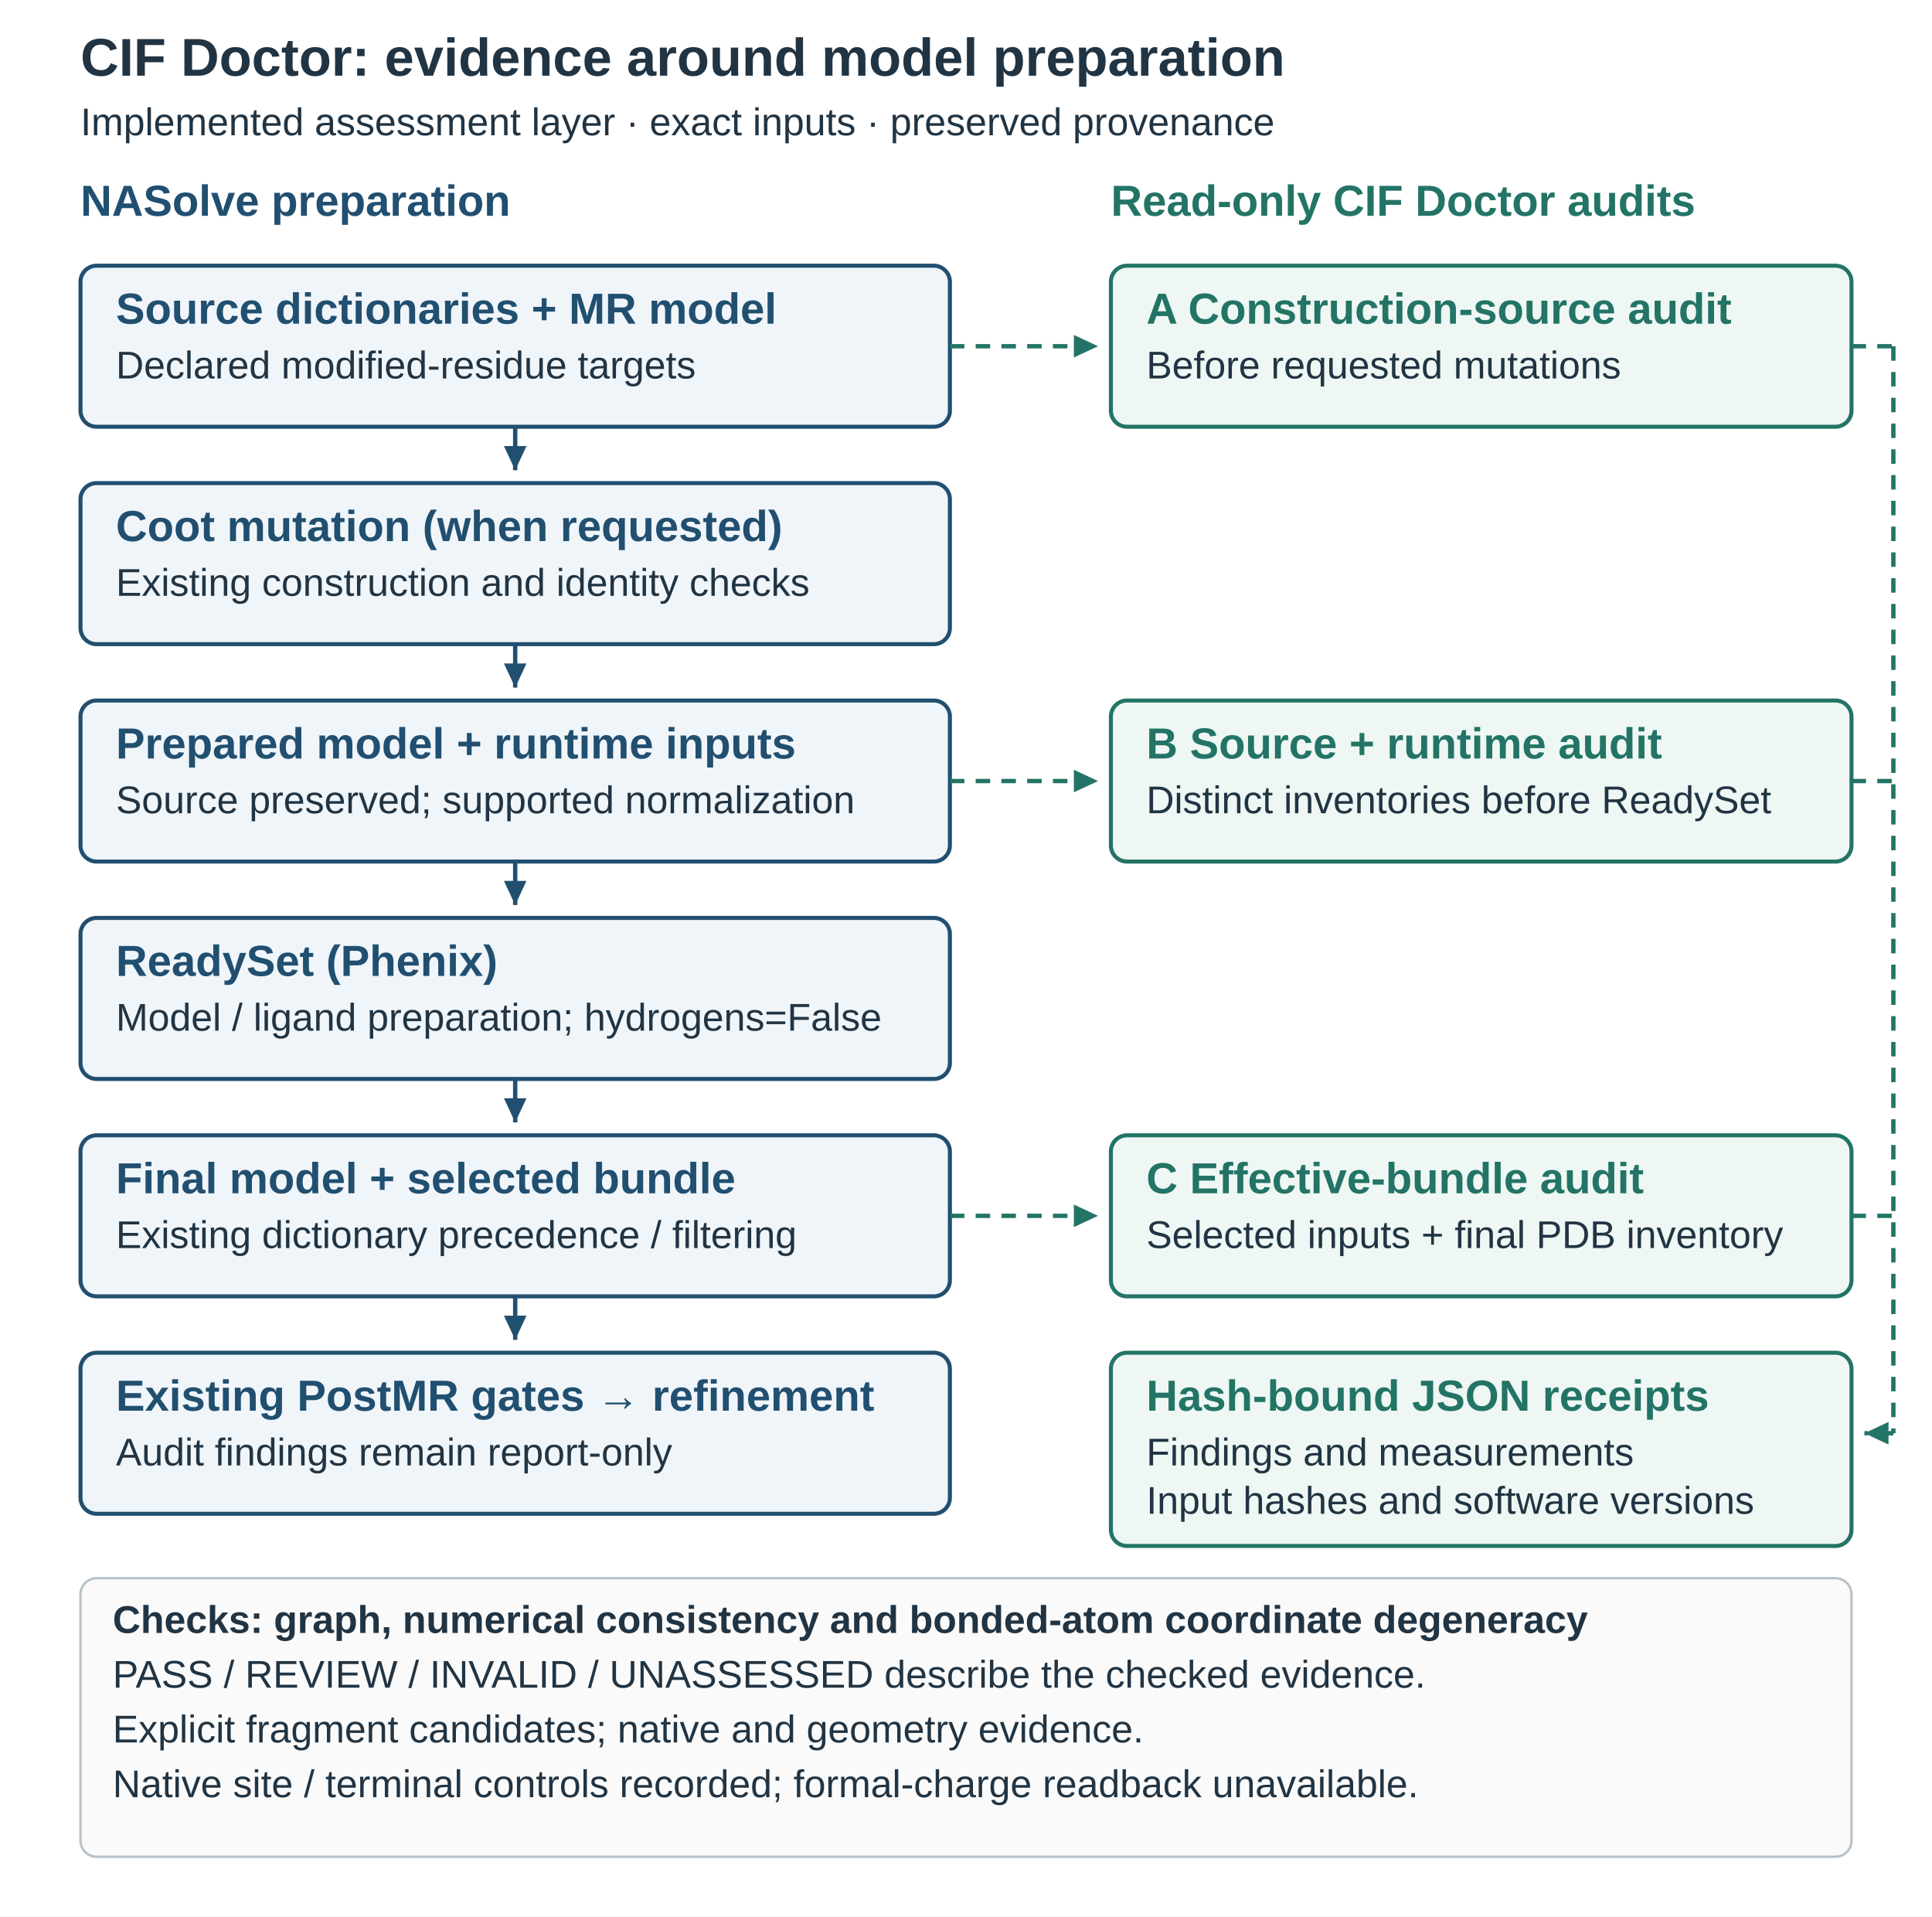
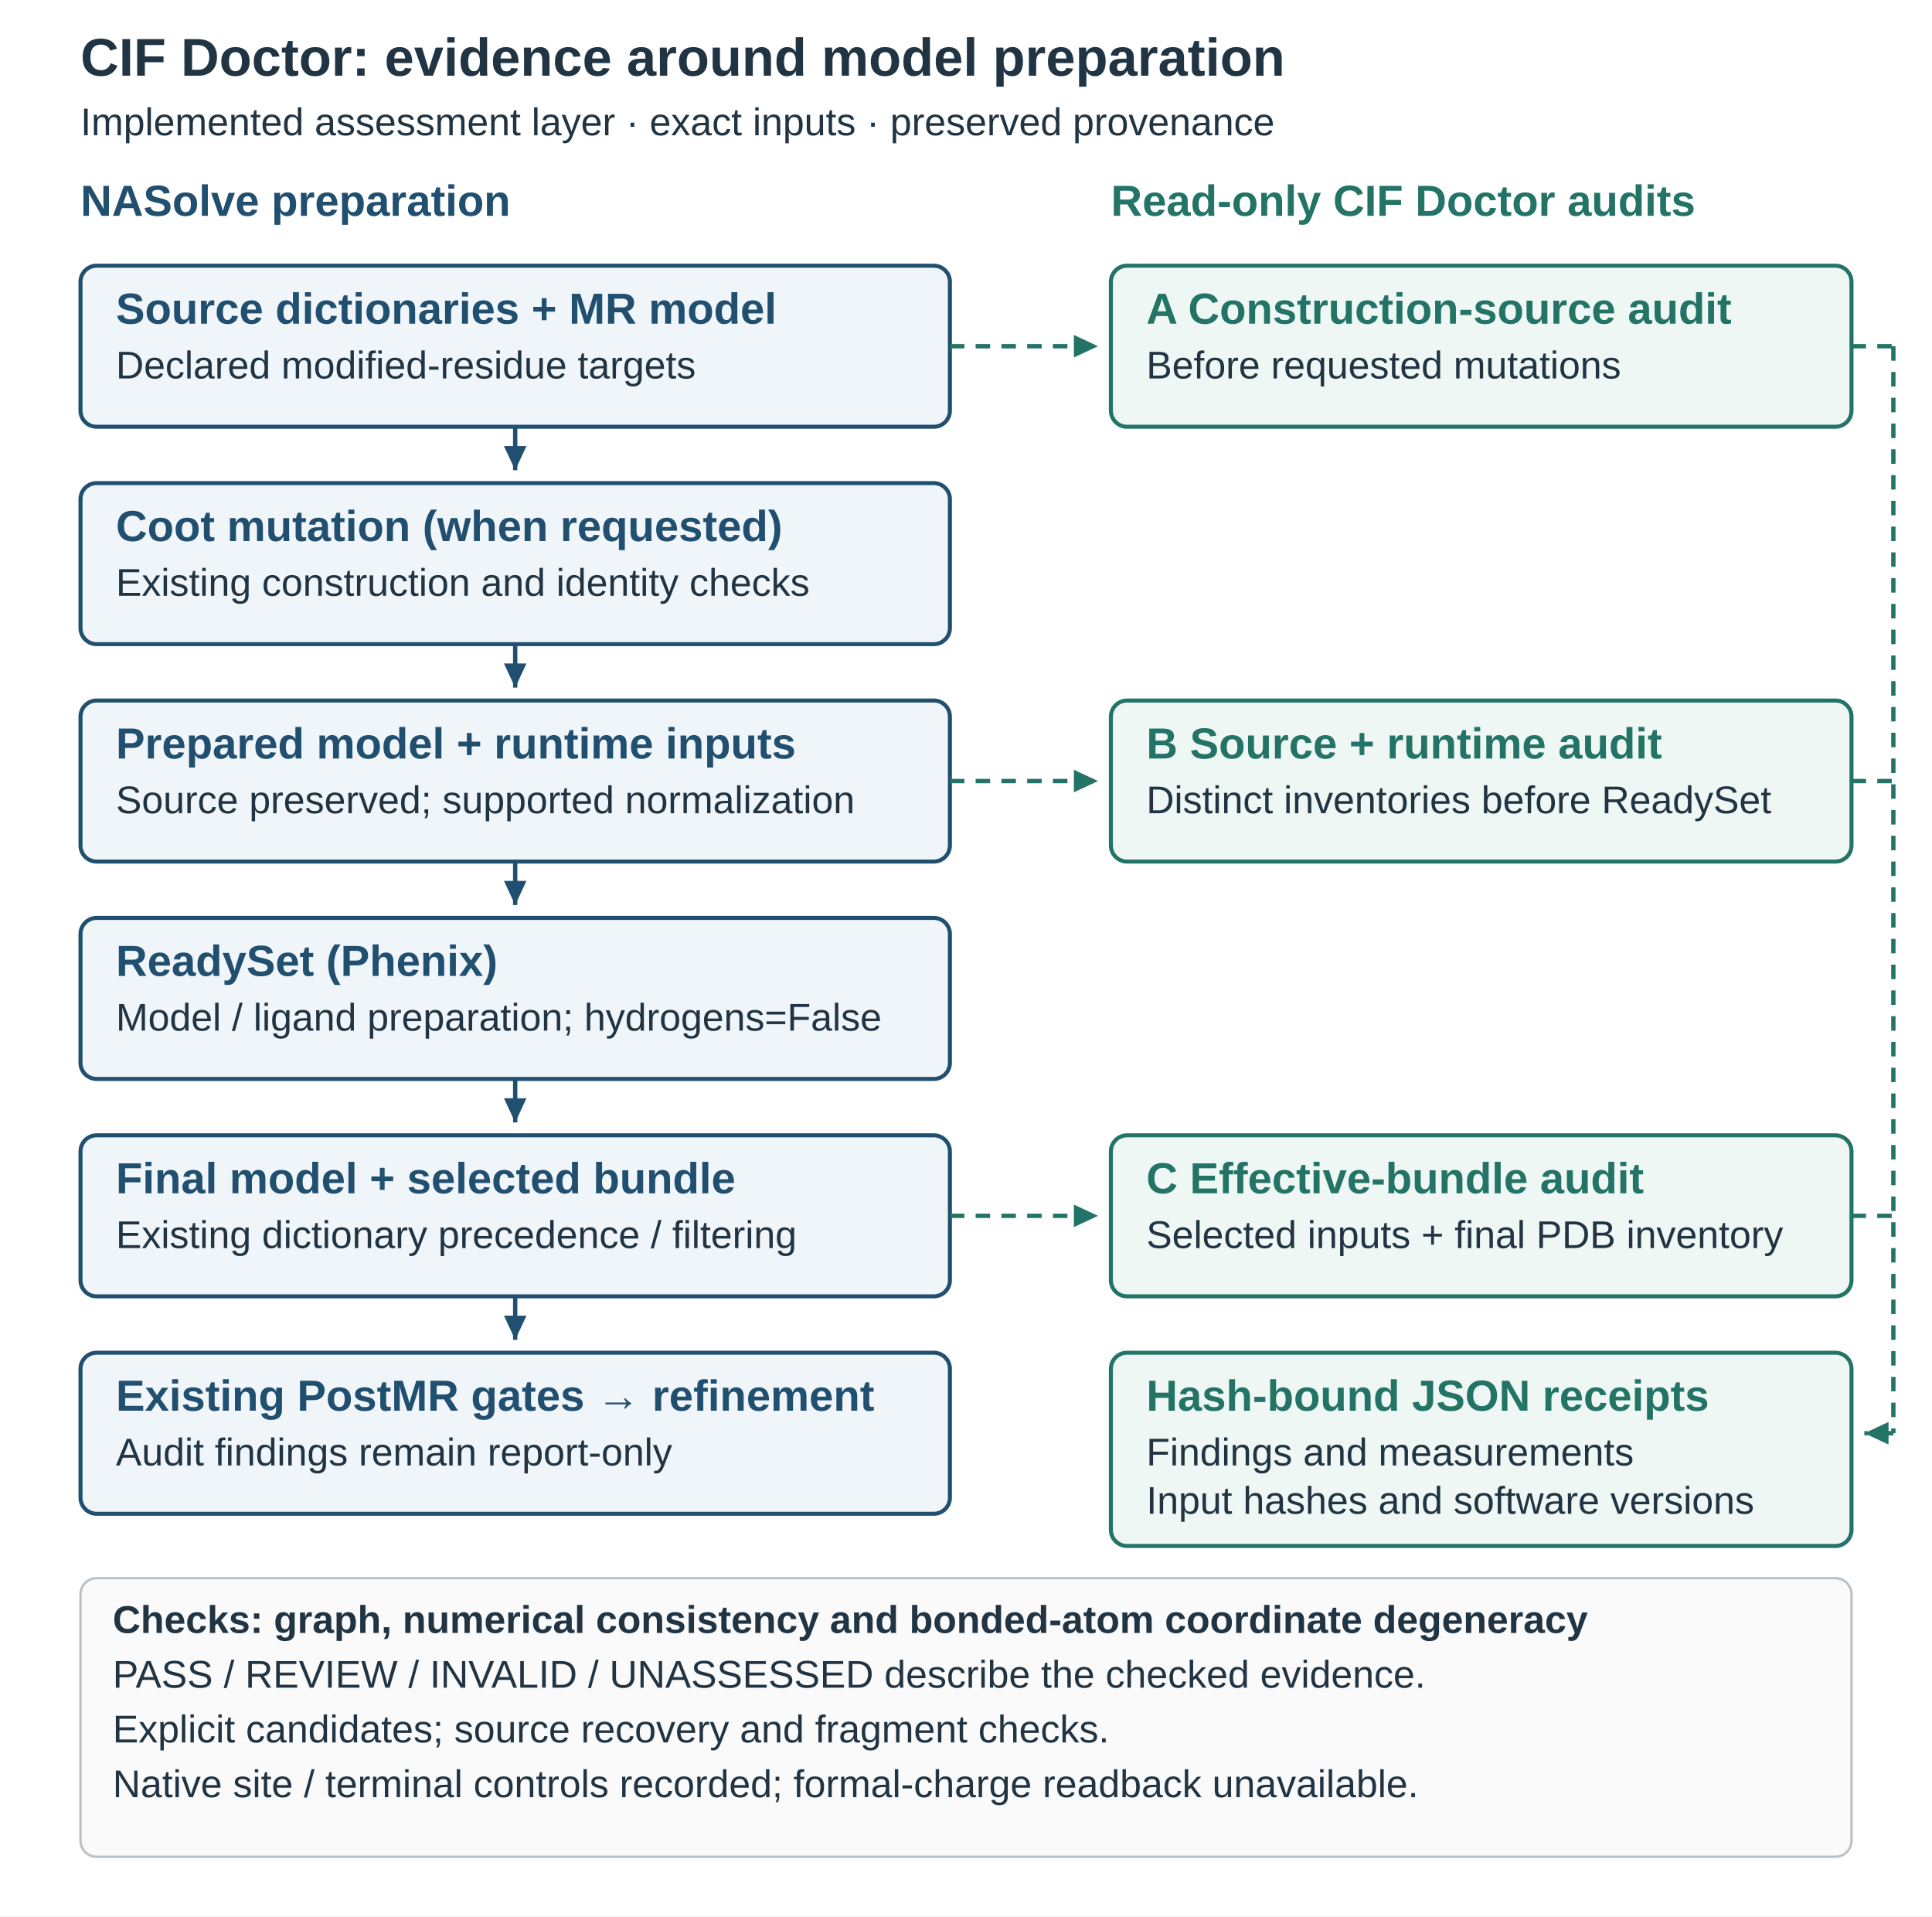
<svg xmlns="http://www.w3.org/2000/svg" width="180mm" height="178.5mm" viewBox="0 0 1200 1190" role="img" aria-labelledby="title description">
  <rect width="1200" height="1190" fill="white" />
  <text x="50" y="47" font-family="Arial, Helvetica, sans-serif" font-size="33" font-weight="bold" fill="#213443" text-anchor="start">CIF Doctor: evidence around model preparation</text>
  <text x="50" y="84" font-family="Arial, Helvetica, sans-serif" font-size="24" font-weight="normal" fill="#213443" text-anchor="start">Implemented assessment layer · exact inputs · preserved provenance</text>
  <text x="50" y="134" font-family="Arial, Helvetica, sans-serif" font-size="27" font-weight="bold" fill="#214f70" text-anchor="start">NASolve preparation</text>
  <text x="690" y="134" font-family="Arial, Helvetica, sans-serif" font-size="27" font-weight="bold" fill="#237466" text-anchor="start">Read-only CIF Doctor audits</text>
  <g id="source-inputs">
    <rect x="50" y="165" width="540" height="100" rx="10" fill="#f0f5f9" stroke="#214f70" stroke-width="2.5" />
    <text x="72" y="201" font-family="Arial, Helvetica, sans-serif" font-size="27" font-weight="bold" fill="#214f70" text-anchor="start">Source dictionaries + MR model</text>
    <text x="72" y="235" font-family="Arial, Helvetica, sans-serif" font-size="24" font-weight="normal" fill="#213443" text-anchor="start">Declared modified-residue targets</text>
  </g>
  <g id="coot-mutation">
    <rect x="50" y="300" width="540" height="100" rx="10" fill="#f0f5f9" stroke="#214f70" stroke-width="2.5" />
    <text x="72" y="336" font-family="Arial, Helvetica, sans-serif" font-size="27" font-weight="bold" fill="#214f70" text-anchor="start">Coot mutation (when requested)</text>
    <text x="72" y="370" font-family="Arial, Helvetica, sans-serif" font-size="24" font-weight="normal" fill="#213443" text-anchor="start">Existing construction and identity checks</text>
  </g>
  <g id="prepared-inputs">
    <rect x="50" y="435" width="540" height="100" rx="10" fill="#f0f5f9" stroke="#214f70" stroke-width="2.5" />
    <text x="72" y="471" font-family="Arial, Helvetica, sans-serif" font-size="27" font-weight="bold" fill="#214f70" text-anchor="start">Prepared model + runtime inputs</text>
    <text x="72" y="505" font-family="Arial, Helvetica, sans-serif" font-size="24" font-weight="normal" fill="#213443" text-anchor="start">Source preserved; supported normalization</text>
  </g>
  <g id="readyset">
    <rect x="50" y="570" width="540" height="100" rx="10" fill="#f0f5f9" stroke="#214f70" stroke-width="2.5" />
    <text x="72" y="606" font-family="Arial, Helvetica, sans-serif" font-size="27" font-weight="bold" fill="#214f70" text-anchor="start">ReadySet (Phenix)</text>
    <text x="72" y="640" font-family="Arial, Helvetica, sans-serif" font-size="24" font-weight="normal" fill="#213443" text-anchor="start">Model / ligand preparation; hydrogens=False</text>
  </g>
  <g id="effective-inputs">
    <rect x="50" y="705" width="540" height="100" rx="10" fill="#f0f5f9" stroke="#214f70" stroke-width="2.5" />
    <text x="72" y="741" font-family="Arial, Helvetica, sans-serif" font-size="27" font-weight="bold" fill="#214f70" text-anchor="start">Final model + selected bundle</text>
    <text x="72" y="775" font-family="Arial, Helvetica, sans-serif" font-size="24" font-weight="normal" fill="#213443" text-anchor="start">Existing dictionary precedence / filtering</text>
  </g>
  <g id="postmr-gates">
    <rect x="50" y="840" width="540" height="100" rx="10" fill="#f0f5f9" stroke="#214f70" stroke-width="2.5" />
    <text x="72" y="876" font-family="Arial, Helvetica, sans-serif" font-size="27" font-weight="bold" fill="#214f70" text-anchor="start">Existing PostMR gates → refinement</text>
    <text x="72" y="910" font-family="Arial, Helvetica, sans-serif" font-size="24" font-weight="normal" fill="#213443" text-anchor="start">Audit findings remain report-only</text>
  </g>
  <g id="preparation-flow-0">
    <path d="M 320.0 265.0 L 320.0 292.0" fill="none" stroke="#214f70" stroke-width="2.7" />
    <polygon points="320.0,292.0 313.0,277.0 327.0,277.0" fill="#214f70" />
  </g>
  <g id="preparation-flow-1">
    <path d="M 320.0 400.0 L 320.0 427.0" fill="none" stroke="#214f70" stroke-width="2.7" />
    <polygon points="320.0,427.0 313.0,412.0 327.0,412.0" fill="#214f70" />
  </g>
  <g id="preparation-flow-2">
    <path d="M 320.0 535.0 L 320.0 562.0" fill="none" stroke="#214f70" stroke-width="2.7" />
    <polygon points="320.0,562.0 313.0,547.0 327.0,547.0" fill="#214f70" />
  </g>
  <g id="preparation-flow-3">
    <path d="M 320.0 670.0 L 320.0 697.0" fill="none" stroke="#214f70" stroke-width="2.7" />
    <polygon points="320.0,697.0 313.0,682.0 327.0,682.0" fill="#214f70" />
  </g>
  <g id="preparation-flow-4">
    <path d="M 320.0 805.0 L 320.0 832.0" fill="none" stroke="#214f70" stroke-width="2.7" />
    <polygon points="320.0,832.0 313.0,817.0 327.0,817.0" fill="#214f70" />
  </g>
  <g id="mutation-audit">
    <rect x="690" y="165" width="460" height="100" rx="10" fill="#eef7f3" stroke="#237466" stroke-width="2.5" />
    <text x="712" y="201" font-family="Arial, Helvetica, sans-serif" font-size="27" font-weight="bold" fill="#237466" text-anchor="start">A  Construction-source audit</text>
    <text x="712" y="235" font-family="Arial, Helvetica, sans-serif" font-size="24" font-weight="normal" fill="#213443" text-anchor="start">Before requested mutations</text>
  </g>
  <g id="audit-branch-mutation-audit">
    <path d="M 590.0 215.0 L 599.0 215.0" fill="none" stroke="#237466" stroke-width="2.7" />
    <path d="M 606.0 215.0 L 615.0 215.0" fill="none" stroke="#237466" stroke-width="2.7" />
    <path d="M 622.0 215.0 L 631.0 215.0" fill="none" stroke="#237466" stroke-width="2.7" />
    <path d="M 638.0 215.0 L 647.0 215.0" fill="none" stroke="#237466" stroke-width="2.7" />
    <path d="M 654.0 215.0 L 663.0 215.0" fill="none" stroke="#237466" stroke-width="2.7" />
    <path d="M 670.0 215.0 L 679.0 215.0" fill="none" stroke="#237466" stroke-width="2.7" />
    <polygon points="682.0,215.0 667.0,222.0 667.0,208.0" fill="#237466" />
  </g>
  <g id="source-runtime-audit">
    <rect x="690" y="435" width="460" height="100" rx="10" fill="#eef7f3" stroke="#237466" stroke-width="2.5" />
    <text x="712" y="471" font-family="Arial, Helvetica, sans-serif" font-size="27" font-weight="bold" fill="#237466" text-anchor="start">B  Source + runtime audit</text>
    <text x="712" y="505" font-family="Arial, Helvetica, sans-serif" font-size="24" font-weight="normal" fill="#213443" text-anchor="start">Distinct inventories before ReadySet</text>
  </g>
  <g id="audit-branch-source-runtime-audit">
    <path d="M 590.0 485.0 L 599.0 485.0" fill="none" stroke="#237466" stroke-width="2.7" />
    <path d="M 606.0 485.0 L 615.0 485.0" fill="none" stroke="#237466" stroke-width="2.7" />
    <path d="M 622.0 485.0 L 631.0 485.0" fill="none" stroke="#237466" stroke-width="2.7" />
    <path d="M 638.0 485.0 L 647.0 485.0" fill="none" stroke="#237466" stroke-width="2.7" />
    <path d="M 654.0 485.0 L 663.0 485.0" fill="none" stroke="#237466" stroke-width="2.7" />
    <path d="M 670.0 485.0 L 679.0 485.0" fill="none" stroke="#237466" stroke-width="2.7" />
    <polygon points="682.0,485.0 667.0,492.0 667.0,478.0" fill="#237466" />
  </g>
  <g id="effective-audit">
    <rect x="690" y="705" width="460" height="100" rx="10" fill="#eef7f3" stroke="#237466" stroke-width="2.5" />
    <text x="712" y="741" font-family="Arial, Helvetica, sans-serif" font-size="27" font-weight="bold" fill="#237466" text-anchor="start">C  Effective-bundle audit</text>
    <text x="712" y="775" font-family="Arial, Helvetica, sans-serif" font-size="24" font-weight="normal" fill="#213443" text-anchor="start">Selected inputs + final PDB inventory</text>
  </g>
  <g id="audit-branch-effective-audit">
    <path d="M 590.0 755.0 L 599.0 755.0" fill="none" stroke="#237466" stroke-width="2.7" />
    <path d="M 606.0 755.0 L 615.0 755.0" fill="none" stroke="#237466" stroke-width="2.7" />
    <path d="M 622.0 755.0 L 631.0 755.0" fill="none" stroke="#237466" stroke-width="2.7" />
    <path d="M 638.0 755.0 L 647.0 755.0" fill="none" stroke="#237466" stroke-width="2.7" />
    <path d="M 654.0 755.0 L 663.0 755.0" fill="none" stroke="#237466" stroke-width="2.7" />
    <path d="M 670.0 755.0 L 679.0 755.0" fill="none" stroke="#237466" stroke-width="2.7" />
    <polygon points="682.0,755.0 667.0,762.0 667.0,748.0" fill="#237466" />
  </g>
  <g id="json-receipts">
    <rect x="690" y="840" width="460" height="120" rx="10" fill="#eef7f3" stroke="#237466" stroke-width="2.5" />
    <text x="712" y="876" font-family="Arial, Helvetica, sans-serif" font-size="27" font-weight="bold" fill="#237466" text-anchor="start">Hash-bound JSON receipts</text>
    <text x="712" y="910" font-family="Arial, Helvetica, sans-serif" font-size="24" font-weight="normal" fill="#213443" text-anchor="start">Findings and measurements</text>
    <text x="712" y="940" font-family="Arial, Helvetica, sans-serif" font-size="24" font-weight="normal" fill="#213443" text-anchor="start">Input hashes and software versions</text>
  </g>
  <g id="mutation-to-receipts">
    <path d="M 1150.0 215.0 L 1159.0 215.0" fill="none" stroke="#237466" stroke-width="2.7" />
    <path d="M 1166.0 215.0 L 1175.0 215.0" fill="none" stroke="#237466" stroke-width="2.7" />
    <path d="M 1176.0 215.0 L 1176.0 224.0" fill="none" stroke="#237466" stroke-width="2.7" />
    <path d="M 1176.0 231.0 L 1176.0 240.0" fill="none" stroke="#237466" stroke-width="2.7" />
    <path d="M 1176.0 247.0 L 1176.0 256.0" fill="none" stroke="#237466" stroke-width="2.7" />
    <path d="M 1176.0 263.0 L 1176.0 272.0" fill="none" stroke="#237466" stroke-width="2.7" />
    <path d="M 1176.0 279.0 L 1176.0 288.0" fill="none" stroke="#237466" stroke-width="2.7" />
    <path d="M 1176.0 295.0 L 1176.0 304.0" fill="none" stroke="#237466" stroke-width="2.7" />
    <path d="M 1176.0 311.0 L 1176.0 320.0" fill="none" stroke="#237466" stroke-width="2.7" />
    <path d="M 1176.0 327.0 L 1176.0 336.0" fill="none" stroke="#237466" stroke-width="2.7" />
    <path d="M 1176.0 343.0 L 1176.0 352.0" fill="none" stroke="#237466" stroke-width="2.7" />
    <path d="M 1176.0 359.0 L 1176.0 368.0" fill="none" stroke="#237466" stroke-width="2.7" />
    <path d="M 1176.0 375.0 L 1176.0 384.0" fill="none" stroke="#237466" stroke-width="2.7" />
    <path d="M 1176.0 391.0 L 1176.0 400.0" fill="none" stroke="#237466" stroke-width="2.7" />
    <path d="M 1176.0 407.0 L 1176.0 416.0" fill="none" stroke="#237466" stroke-width="2.7" />
    <path d="M 1176.0 423.0 L 1176.0 432.0" fill="none" stroke="#237466" stroke-width="2.7" />
    <path d="M 1176.0 439.0 L 1176.0 448.0" fill="none" stroke="#237466" stroke-width="2.7" />
    <path d="M 1176.0 455.0 L 1176.0 464.0" fill="none" stroke="#237466" stroke-width="2.7" />
    <path d="M 1176.0 471.0 L 1176.0 480.0" fill="none" stroke="#237466" stroke-width="2.7" />
    <path d="M 1176.0 487.0 L 1176.0 496.0" fill="none" stroke="#237466" stroke-width="2.7" />
    <path d="M 1176.0 503.0 L 1176.0 512.0" fill="none" stroke="#237466" stroke-width="2.7" />
    <path d="M 1176.0 519.0 L 1176.0 528.0" fill="none" stroke="#237466" stroke-width="2.7" />
    <path d="M 1176.0 535.0 L 1176.0 544.0" fill="none" stroke="#237466" stroke-width="2.7" />
    <path d="M 1176.0 551.0 L 1176.0 560.0" fill="none" stroke="#237466" stroke-width="2.7" />
    <path d="M 1176.0 567.0 L 1176.0 576.0" fill="none" stroke="#237466" stroke-width="2.7" />
    <path d="M 1176.0 583.0 L 1176.0 592.0" fill="none" stroke="#237466" stroke-width="2.7" />
    <path d="M 1176.0 599.0 L 1176.0 608.0" fill="none" stroke="#237466" stroke-width="2.7" />
    <path d="M 1176.0 615.0 L 1176.0 624.0" fill="none" stroke="#237466" stroke-width="2.7" />
    <path d="M 1176.0 631.0 L 1176.0 640.0" fill="none" stroke="#237466" stroke-width="2.7" />
    <path d="M 1176.0 647.0 L 1176.0 656.0" fill="none" stroke="#237466" stroke-width="2.7" />
    <path d="M 1176.0 663.0 L 1176.0 672.0" fill="none" stroke="#237466" stroke-width="2.7" />
    <path d="M 1176.0 679.0 L 1176.0 688.0" fill="none" stroke="#237466" stroke-width="2.7" />
    <path d="M 1176.0 695.0 L 1176.0 704.0" fill="none" stroke="#237466" stroke-width="2.7" />
    <path d="M 1176.0 711.0 L 1176.0 720.0" fill="none" stroke="#237466" stroke-width="2.7" />
    <path d="M 1176.0 727.0 L 1176.0 736.0" fill="none" stroke="#237466" stroke-width="2.7" />
    <path d="M 1176.0 743.0 L 1176.0 752.0" fill="none" stroke="#237466" stroke-width="2.7" />
    <path d="M 1176.0 759.0 L 1176.0 768.0" fill="none" stroke="#237466" stroke-width="2.7" />
    <path d="M 1176.0 775.0 L 1176.0 784.0" fill="none" stroke="#237466" stroke-width="2.7" />
    <path d="M 1176.0 791.0 L 1176.0 800.0" fill="none" stroke="#237466" stroke-width="2.7" />
    <path d="M 1176.0 807.0 L 1176.0 816.0" fill="none" stroke="#237466" stroke-width="2.7" />
    <path d="M 1176.0 823.0 L 1176.0 832.0" fill="none" stroke="#237466" stroke-width="2.7" />
    <path d="M 1176.0 839.0 L 1176.0 848.0" fill="none" stroke="#237466" stroke-width="2.7" />
    <path d="M 1176.0 855.0 L 1176.0 864.0" fill="none" stroke="#237466" stroke-width="2.7" />
    <path d="M 1176.0 871.0 L 1176.0 880.0" fill="none" stroke="#237466" stroke-width="2.7" />
    <path d="M 1176.0 887.0 L 1176.0 890.0" fill="none" stroke="#237466" stroke-width="2.7" />
    <path d="M 1176.0 890.0 L 1167.0 890.0" fill="none" stroke="#237466" stroke-width="2.7" />
    <path d="M 1160.0 890.0 L 1158.0 890.0" fill="none" stroke="#237466" stroke-width="2.7" />
    <polygon points="1158.0,890.0 1173.0,883.0 1173.0,897.0" fill="#237466" />
  </g>
  <g id="source-to-receipts">
    <path d="M 1150.0 485.0 L 1159.0 485.0" fill="none" stroke="#237466" stroke-width="2.7" />
    <path d="M 1166.0 485.0 L 1175.0 485.0" fill="none" stroke="#237466" stroke-width="2.7" />
  </g>
  <g id="effective-to-receipts">
    <path d="M 1150.0 755.0 L 1159.0 755.0" fill="none" stroke="#237466" stroke-width="2.7" />
    <path d="M 1166.0 755.0 L 1175.0 755.0" fill="none" stroke="#237466" stroke-width="2.7" />
  </g>
  <g id="scope-notes">
    <rect x="50" y="980" width="1100" height="173" rx="10" fill="#fafafa" stroke="#b7c2ca" stroke-width="1.5" />
    <text x="70" y="1014" font-family="Arial, Helvetica, sans-serif" font-size="24" font-weight="bold" fill="#213443" text-anchor="start">Checks: graph, numerical consistency and bonded-atom coordinate degeneracy</text>
    <text x="70" y="1048" font-family="Arial, Helvetica, sans-serif" font-size="24" font-weight="normal" fill="#213443" text-anchor="start">PASS / REVIEW / INVALID / UNASSESSED describe the checked evidence.</text>
-     <text x="70" y="1082" font-family="Arial, Helvetica, sans-serif" font-size="24" font-weight="normal" fill="#213443" text-anchor="start">Explicit fragment candidates; native and geometry evidence.</text>
+     <text x="70" y="1082" font-family="Arial, Helvetica, sans-serif" font-size="24" font-weight="normal" fill="#213443" text-anchor="start">Explicit candidates; source recovery and fragment checks.</text>
    <text x="70" y="1116" font-family="Arial, Helvetica, sans-serif" font-size="24" font-weight="normal" fill="#213443" text-anchor="start">Native site / terminal controls recorded; formal-charge readback unavailable.</text>
  </g>
</svg>
